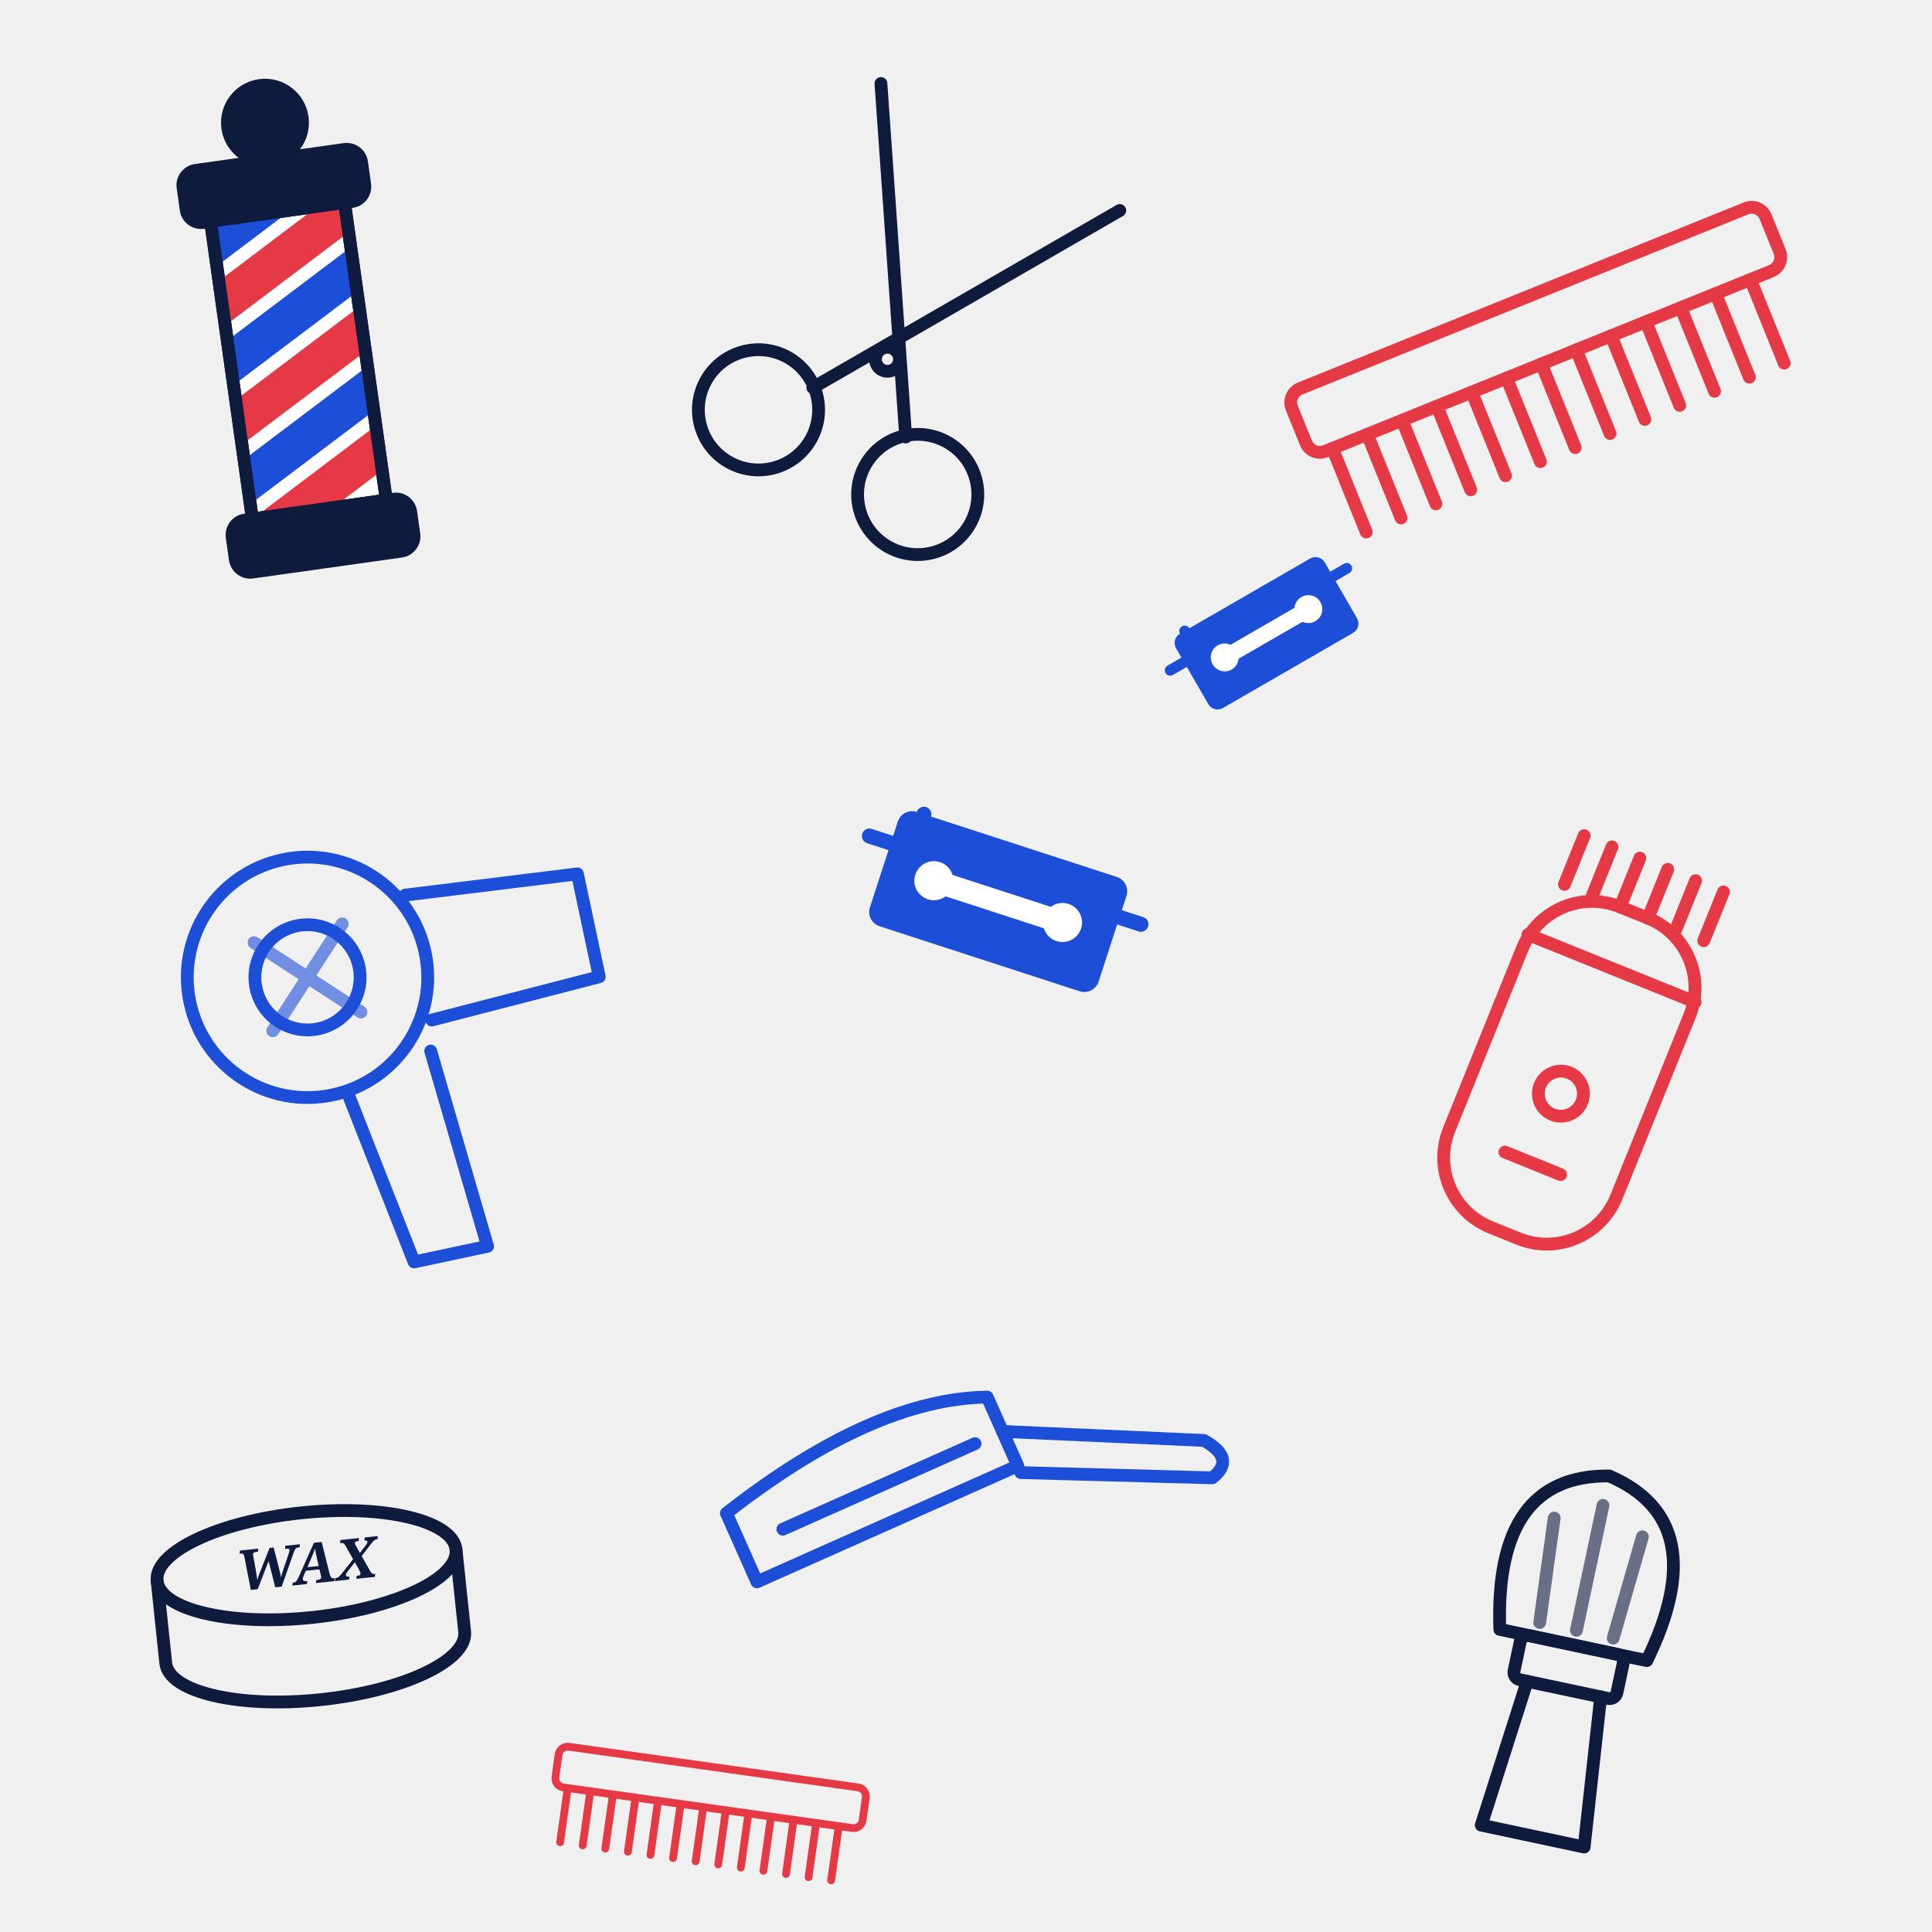
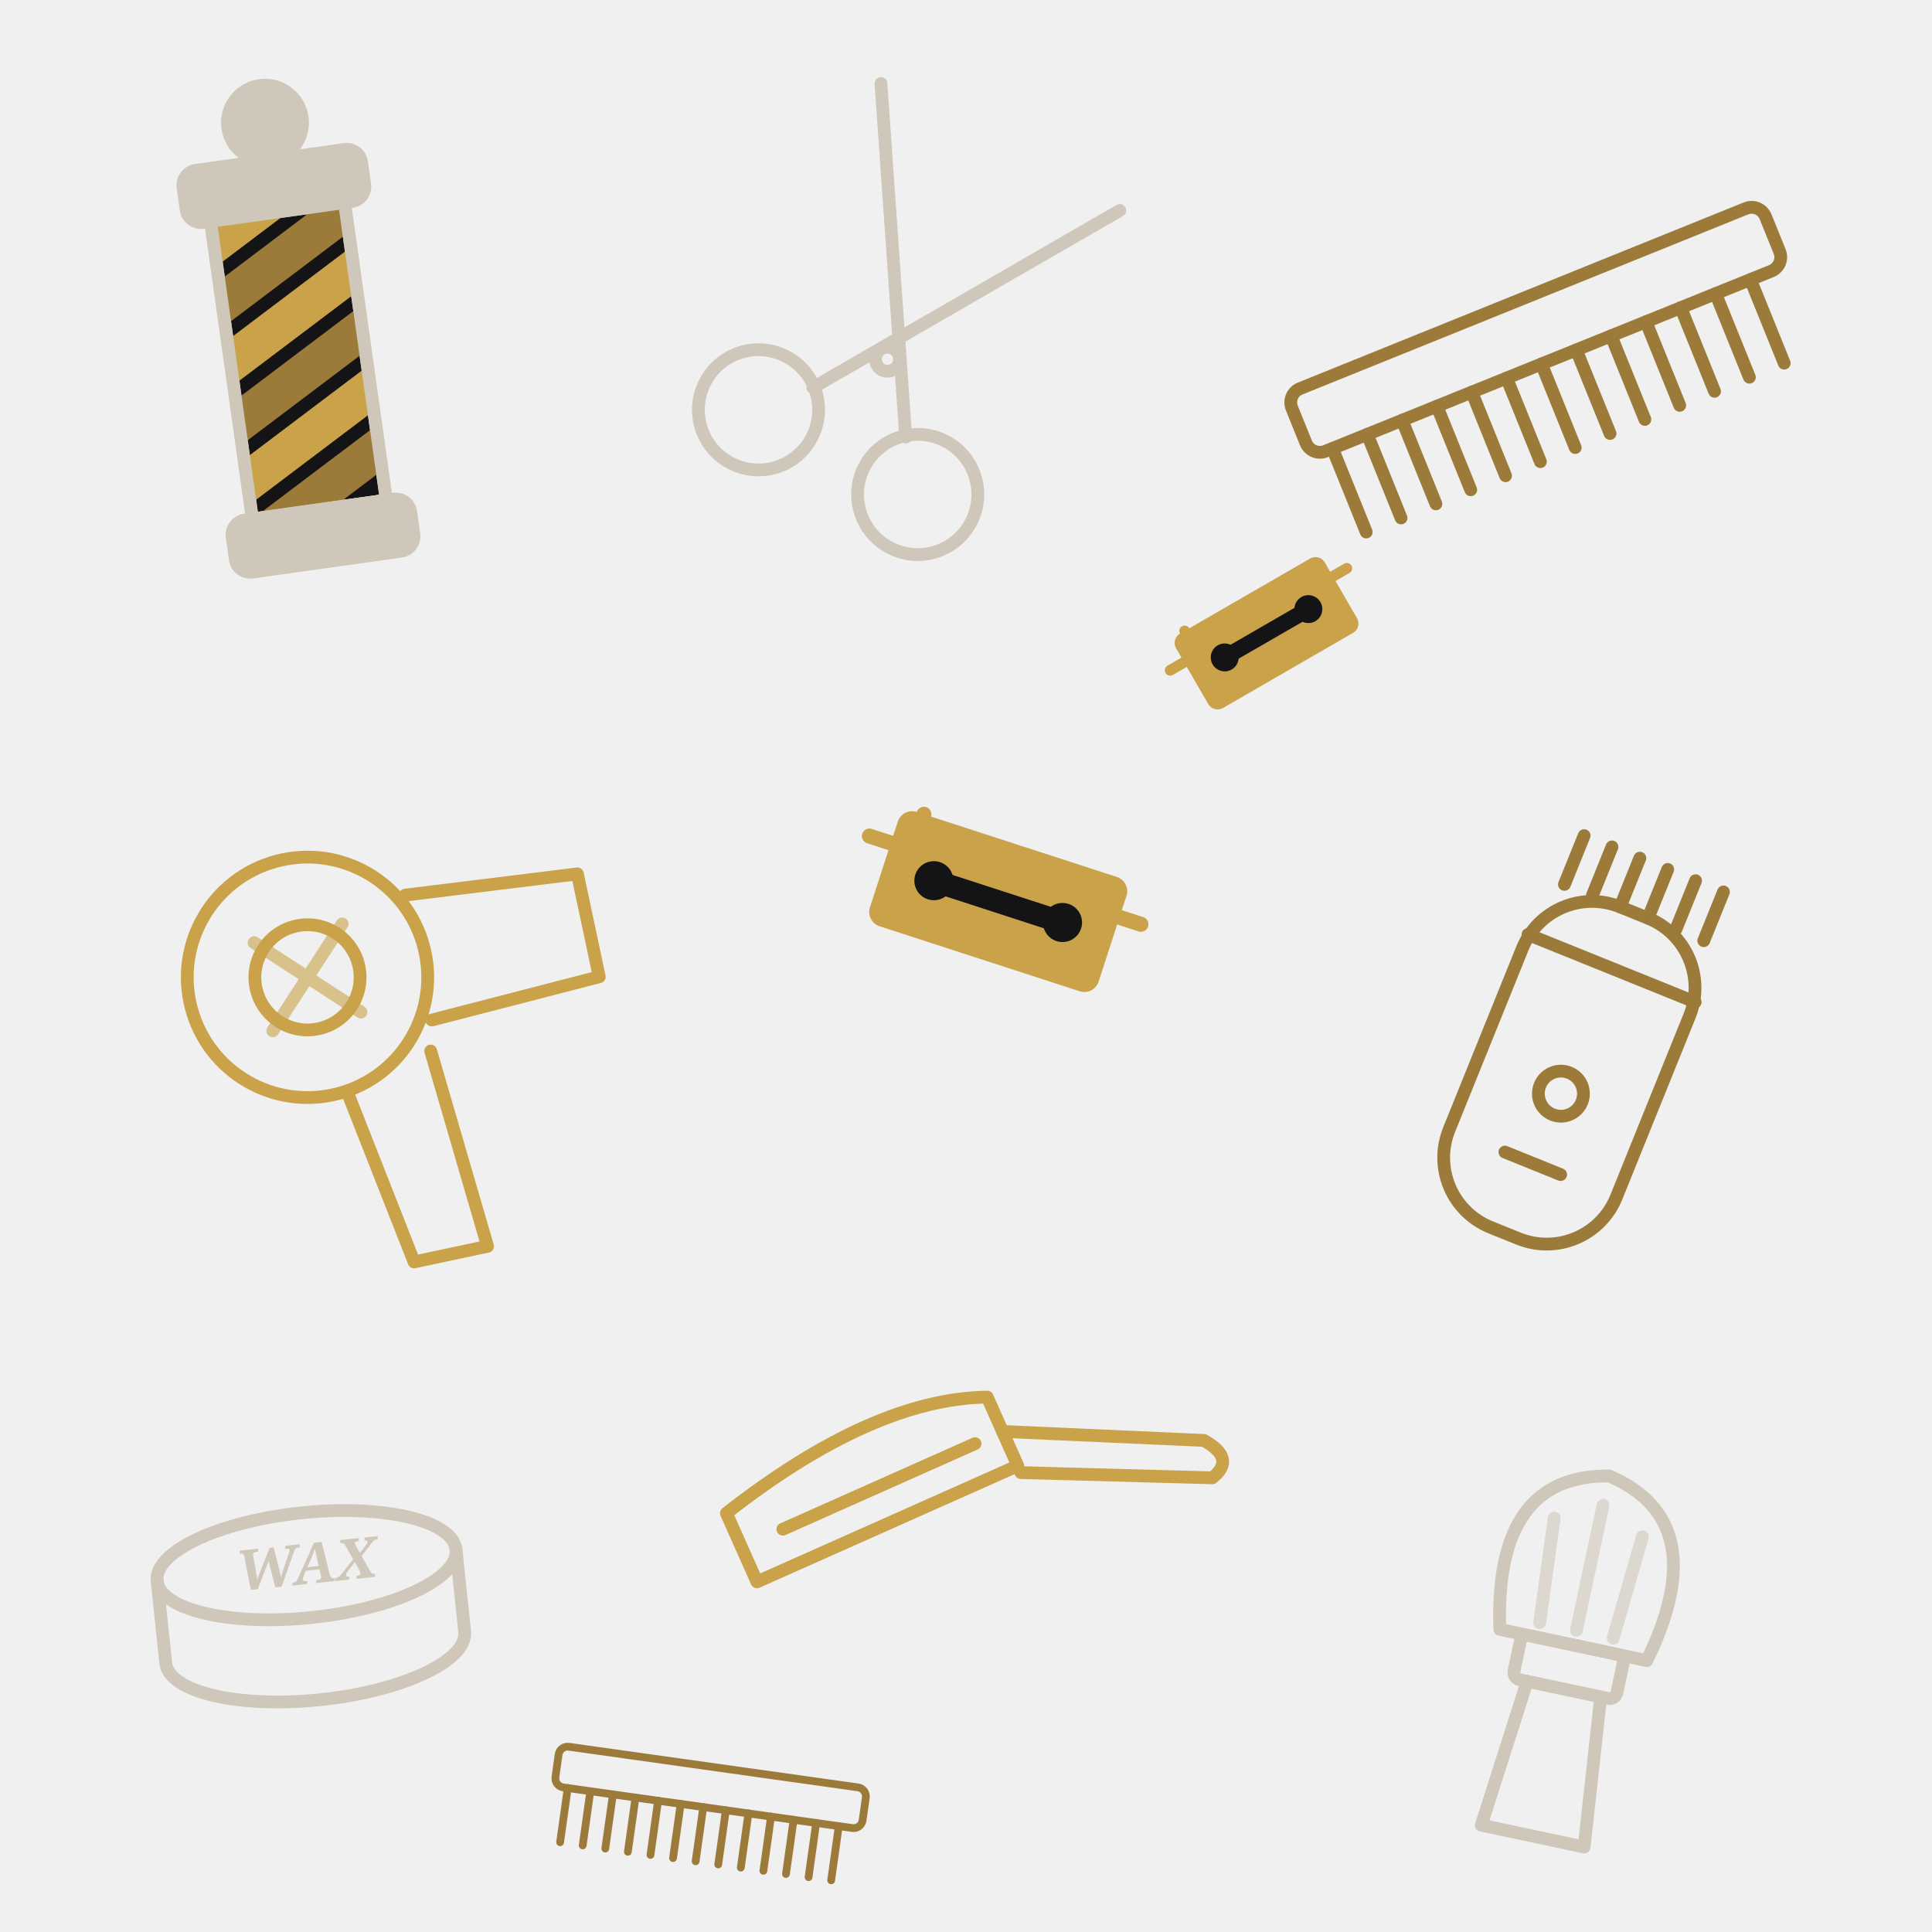
<svg xmlns="http://www.w3.org/2000/svg" xmlns:xlink="http://www.w3.org/1999/xlink" width="360" height="360" viewBox="0 0 360 360">
  <defs>
    <clipPath id="pc">
      <rect x="-9" y="-22" width="18" height="40" />
    </clipPath>
    <g id="scissors">
      <circle cx="-12" cy="18" r="8" />
      <circle cx="12" cy="18" r="8" />
      <path d="M-7 12 L18 -28 M7 12 L-18 -28" />
      <circle cx="0" cy="4" r="1.6" />
    </g>
    <g id="comb">
      <rect x="-34" y="-8" width="68" height="9" rx="2" />
      <path d="M-31 1v12M-26 1v12M-21 1v12M-16 1v12M-11 1v12M-6 1v12M-1 1v12M4 1v12M9 1v12M14 1v12M19 1v12M24 1v12M29 1v12" />
    </g>
-     <g id="pole" stroke="#0f1b3d">
-       <circle cx="0" cy="-34" r="5" fill="#0f1b3d" />
-       <rect x="-12" y="-29" width="24" height="7" rx="2" fill="#0f1b3d" />
-       <rect x="-9" y="-22" width="18" height="40" fill="#fff" />
+     <g id="pole" stroke="#cfc8ba">
+       <circle cx="0" cy="-34" r="5" fill="#cfc8ba" />
+       <rect x="-12" y="-29" width="24" height="7" rx="2" fill="#cfc8ba" />
+       <rect x="-9" y="-22" width="18" height="40" fill="#141416" />
      <g clip-path="url(#pc)" stroke="none">
-         <path fill="#e63946" d="M-9 -14 L9 -24 L9 -18 L-9 -8Z M-9 2 L9 -8 L9 -2 L-9 8Z M-9 18 L9 8 L9 14 L-9 24Z" />
-         <path fill="#1d4ed8" d="M-9 -22 L9 -32 L9 -26 L-9 -16Z M-9 -6 L9 -16 L9 -10 L-9 0Z M-9 10 L9 0 L9 6 L-9 16Z" />
+         <path fill="#9c7b3a" d="M-9 -14 L9 -24 L9 -18 L-9 -8Z M-9 2 L9 -8 L9 -2 L-9 8Z M-9 18 L9 8 L9 14 L-9 24Z" />
+         <path fill="#c9a24a" d="M-9 -22 L9 -32 L9 -26 L-9 -16Z M-9 -6 L9 -16 L9 -10 L-9 0Z M-9 10 L9 0 L9 6 L-9 16Z" />
      </g>
      <rect x="-9" y="-22" width="18" height="40" />
-       <rect x="-12" y="18" width="24" height="7" rx="2" fill="#0f1b3d" />
+       <rect x="-12" y="18" width="24" height="7" rx="2" fill="#cfc8ba" />
    </g>
    <g id="razor">
      <path d="M-30 6 L8 6 L8 -4 Q-6 -10 -30 -4 Z" />
      <path d="M-24 1 L4 1" />
      <path d="M8 1 L32 13 Q35 17 31 18 L8 7" />
    </g>
    <g id="blade" stroke="none">
-       <rect x="-16" y="-8" width="32" height="16" rx="2" fill="#1d4ed8" />
-       <path d="M-9 0h18" stroke="#fff" stroke-width="3" />
-       <circle cx="-9" cy="0" r="2.6" fill="#fff" />
-       <circle cx="9" cy="0" r="2.6" fill="#fff" />
-       <path d="M-13 -8 v-0 M-16 -3 h-3 M16 -3 h3" stroke="#1d4ed8" stroke-width="2" />
+       <rect x="-16" y="-8" width="32" height="16" rx="2" fill="#c9a24a" />
+       <path d="M-9 0h18" stroke="#141416" stroke-width="3" />
+       <circle cx="-9" cy="0" r="2.6" fill="#141416" />
+       <circle cx="9" cy="0" r="2.6" fill="#141416" />
+       <path d="M-13 -8 v-0 M-16 -3 h-3 M16 -3 h3" stroke="#c9a24a" stroke-width="2" />
    </g>
    <g id="dryer">
      <circle cx="-8" cy="-6" r="16" />
      <circle cx="-8" cy="-6" r="7" />
      <path d="M-14 -12 l12 12 M-2 -12 l-12 12" opacity=".6" />
      <path d="M7 -14 L30 -12 L30 2 L7 3" />
      <path d="M-6 10 L-2 34 L8 34 L6 7" />
    </g>
    <g id="clipper">
      <rect x="-12" y="-20" width="24" height="46" rx="10" />
      <path d="M-12 -12 h24" />
      <path d="M-10 -20 v-7 M-6 -20v-7 M-2 -20v-7 M2 -20v-7 M6 -20v-7 M10 -20v-7" />
      <circle cx="0" cy="6" r="3" />
      <path d="M-4 16 h8" />
    </g>
    <g id="wax">
      <ellipse cx="0" cy="-6" rx="20" ry="7" />
      <path d="M-20 -6 v11 a20 7 0 0 0 40 0 v-11" />
-       <text x="0" y="-3.5" font-size="7.5" font-family="Georgia, serif" font-style="italic" font-weight="bold" text-anchor="middle" fill="#0f1b3d" stroke="none">WAX</text>
+       <text x="0" y="-3.5" font-size="7.5" font-family="Georgia, serif" font-style="italic" font-weight="bold" text-anchor="middle" fill="#cfc8ba" stroke="none">WAX</text>
    </g>
    <g id="brush">
      <path d="M-10 -4 Q-15 -24 0 -27 Q15 -24 10 -4 Z" />
      <path d="M-5 -6 L-6 -20 M0 -6 V-23 M5 -6 L6 -20" opacity=".6" />
      <rect x="-7" y="-4" width="14" height="6" rx="1" />
      <path d="M-5 2 L-7 22 h14 L5 2" />
    </g>
  </defs>
  <g fill="none" stroke-width="1.7" stroke-linecap="round" stroke-linejoin="round">
    <use xlink:href="#pole" transform="translate(56 70) rotate(-8) scale(1.4)" />
-     <use xlink:href="#scissors" stroke="#0f1b3d" transform="translate(168 62) rotate(28) scale(1.4)" />
-     <use xlink:href="#comb" stroke="#e63946" transform="translate(288 66) rotate(-22) scale(1.4)" />
-     <use xlink:href="#dryer" stroke="#1d4ed8" transform="translate(70 188) rotate(-12) scale(1.4)" />
+     <use xlink:href="#scissors" stroke="#cfc8ba" transform="translate(168 62) rotate(28) scale(1.4)" />
+     <use xlink:href="#comb" stroke="#9c7b3a" transform="translate(288 66) rotate(-22) scale(1.4)" />
+     <use xlink:href="#dryer" stroke="#c9a24a" transform="translate(70 188) rotate(-12) scale(1.4)" />
    <use xlink:href="#blade" transform="translate(186 168) rotate(18) scale(1.4)" />
-     <use xlink:href="#clipper" stroke="#e63946" transform="translate(294 196) rotate(22) scale(1.4)" />
-     <use xlink:href="#razor" stroke="#1d4ed8" transform="translate(176 270) rotate(-24) scale(1.4)" />
-     <use xlink:href="#wax" stroke="#0f1b3d" transform="translate(58 300) rotate(-6) scale(1.4)" />
-     <use xlink:href="#brush" stroke="#0f1b3d" transform="translate(292 312) rotate(12) scale(1.4)" />
+     <use xlink:href="#clipper" stroke="#9c7b3a" transform="translate(294 196) rotate(22) scale(1.4)" />
+     <use xlink:href="#razor" stroke="#c9a24a" transform="translate(176 270) rotate(-24) scale(1.4)" />
+     <use xlink:href="#wax" stroke="#cfc8ba" transform="translate(58 300) rotate(-6) scale(1.4)" />
+     <use xlink:href="#brush" stroke="#cfc8ba" transform="translate(292 312) rotate(12) scale(1.4)" />
    <use xlink:href="#blade" transform="translate(236 118) rotate(-30) scale(1)" />
-     <use xlink:href="#comb" stroke="#e63946" transform="translate(132 336) rotate(8) scale(.85)" />
+     <use xlink:href="#comb" stroke="#9c7b3a" transform="translate(132 336) rotate(8) scale(.85)" />
  </g>
</svg>
